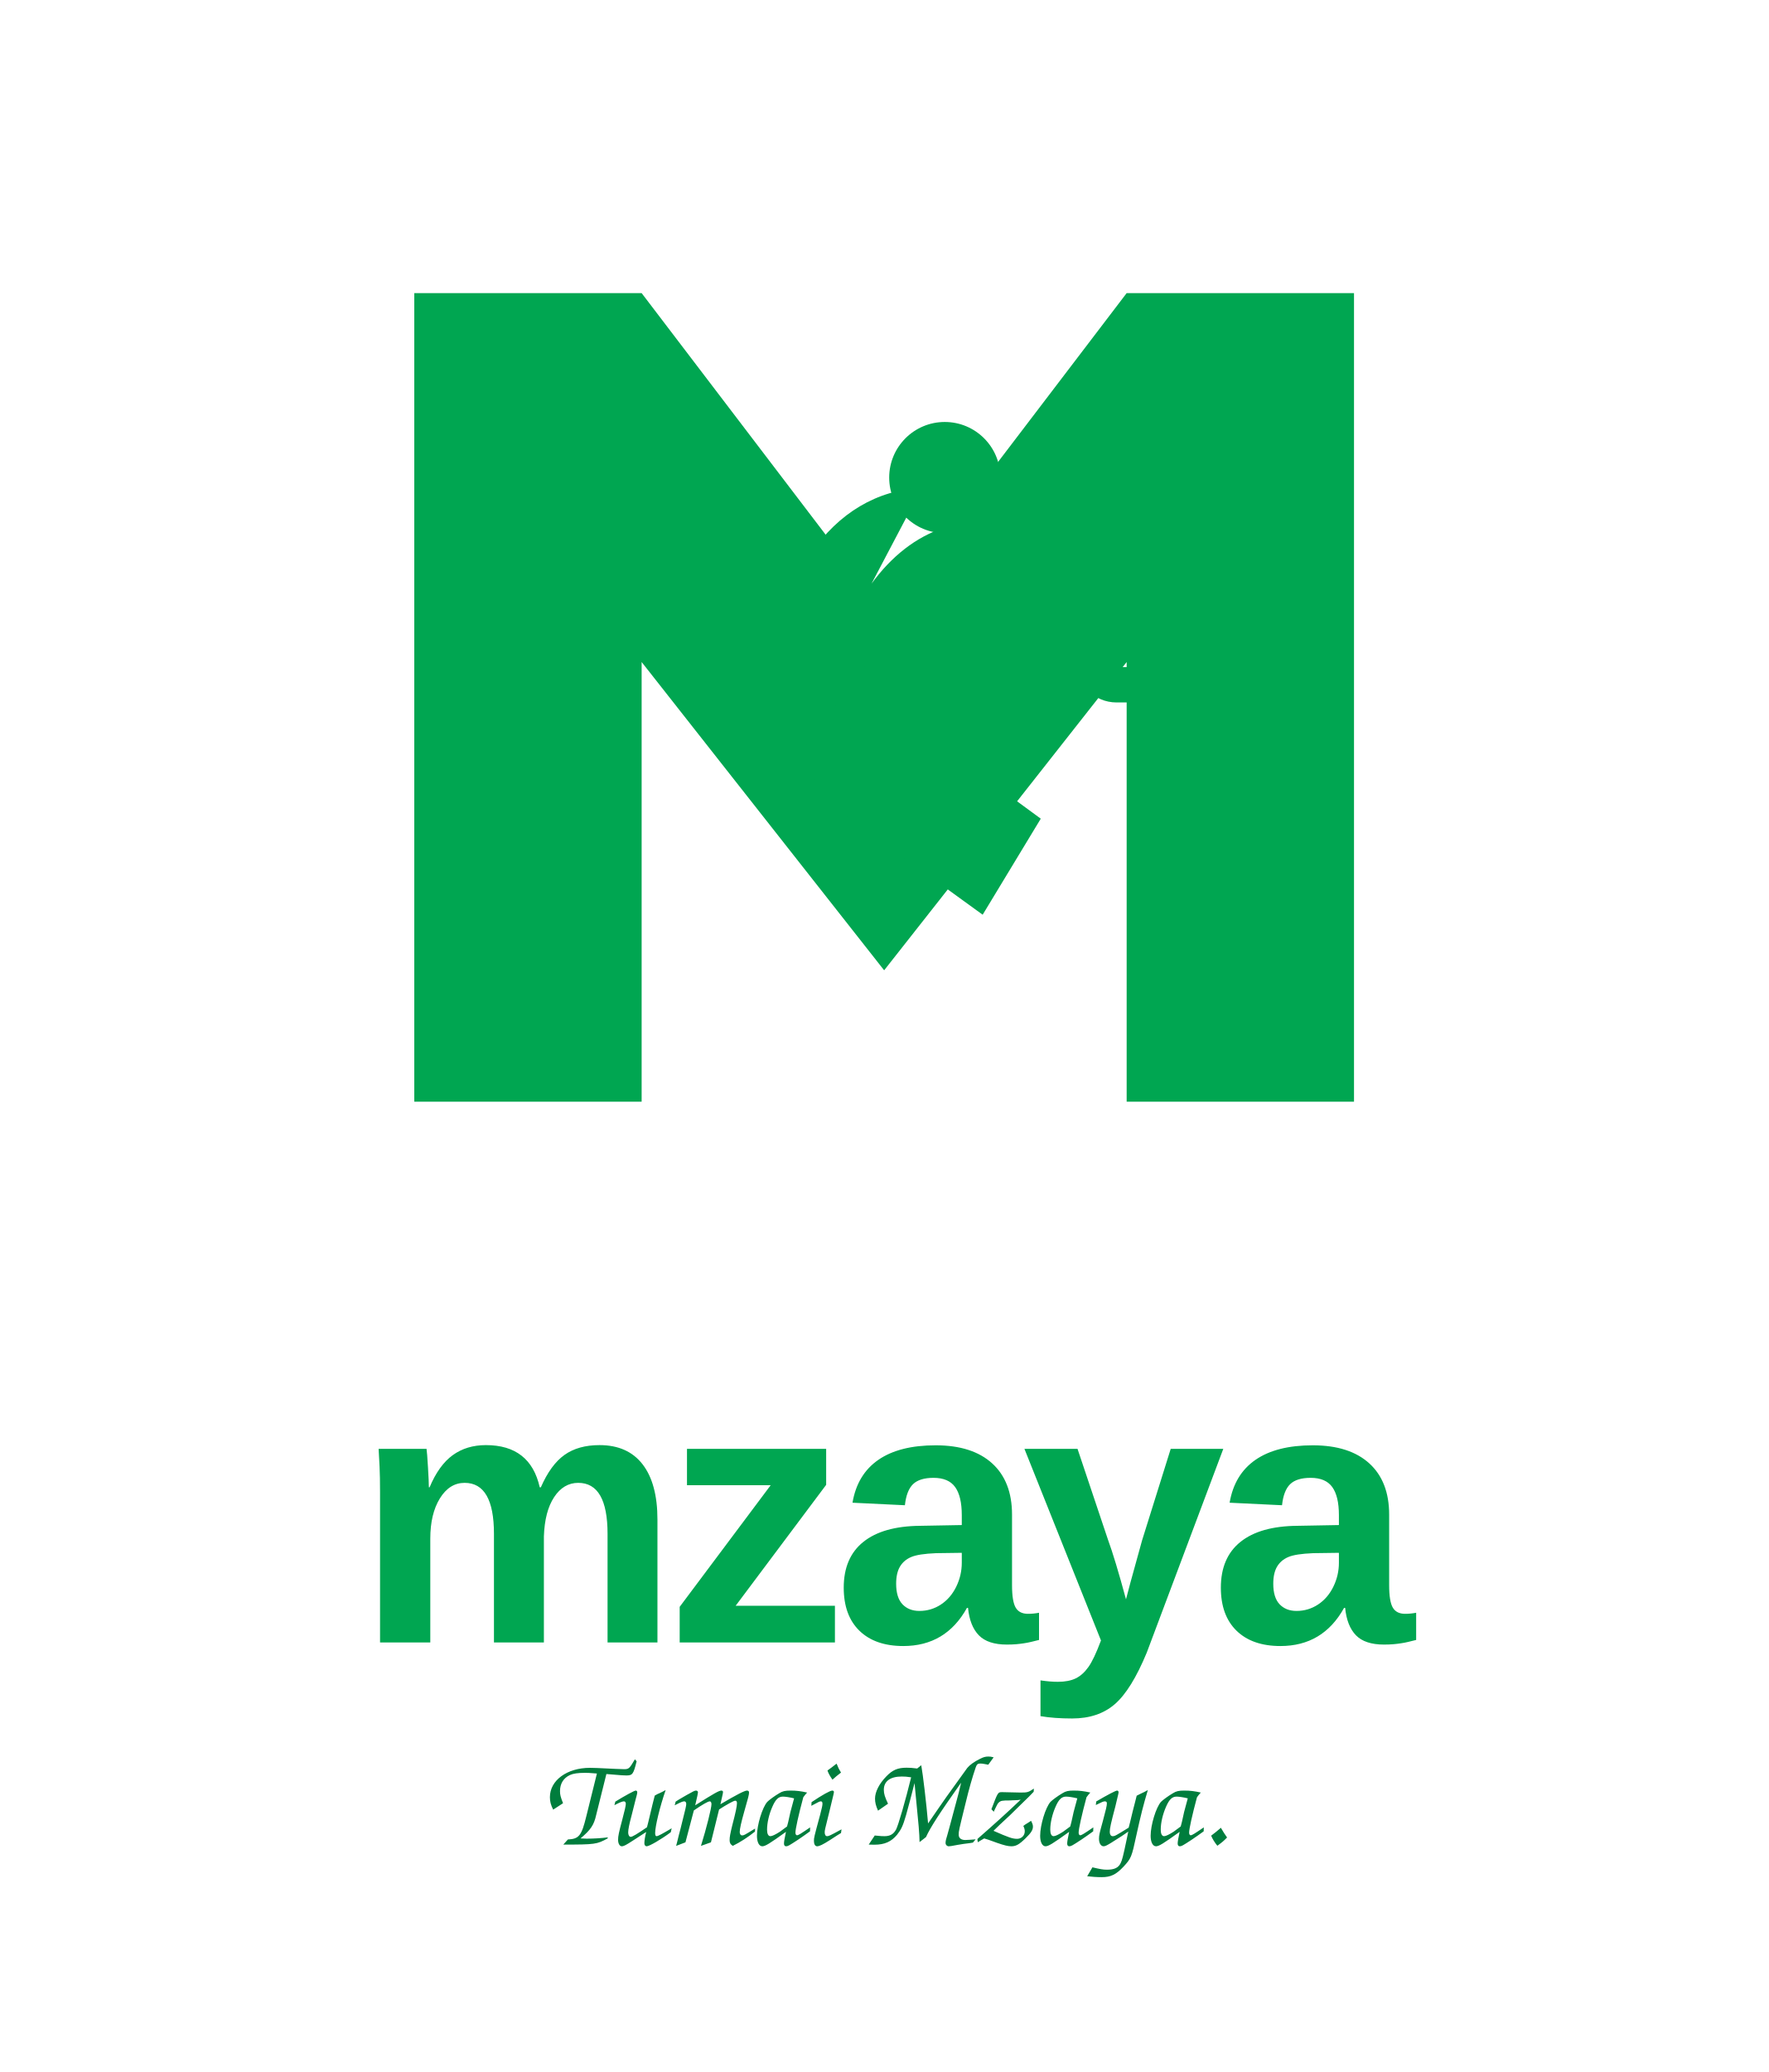
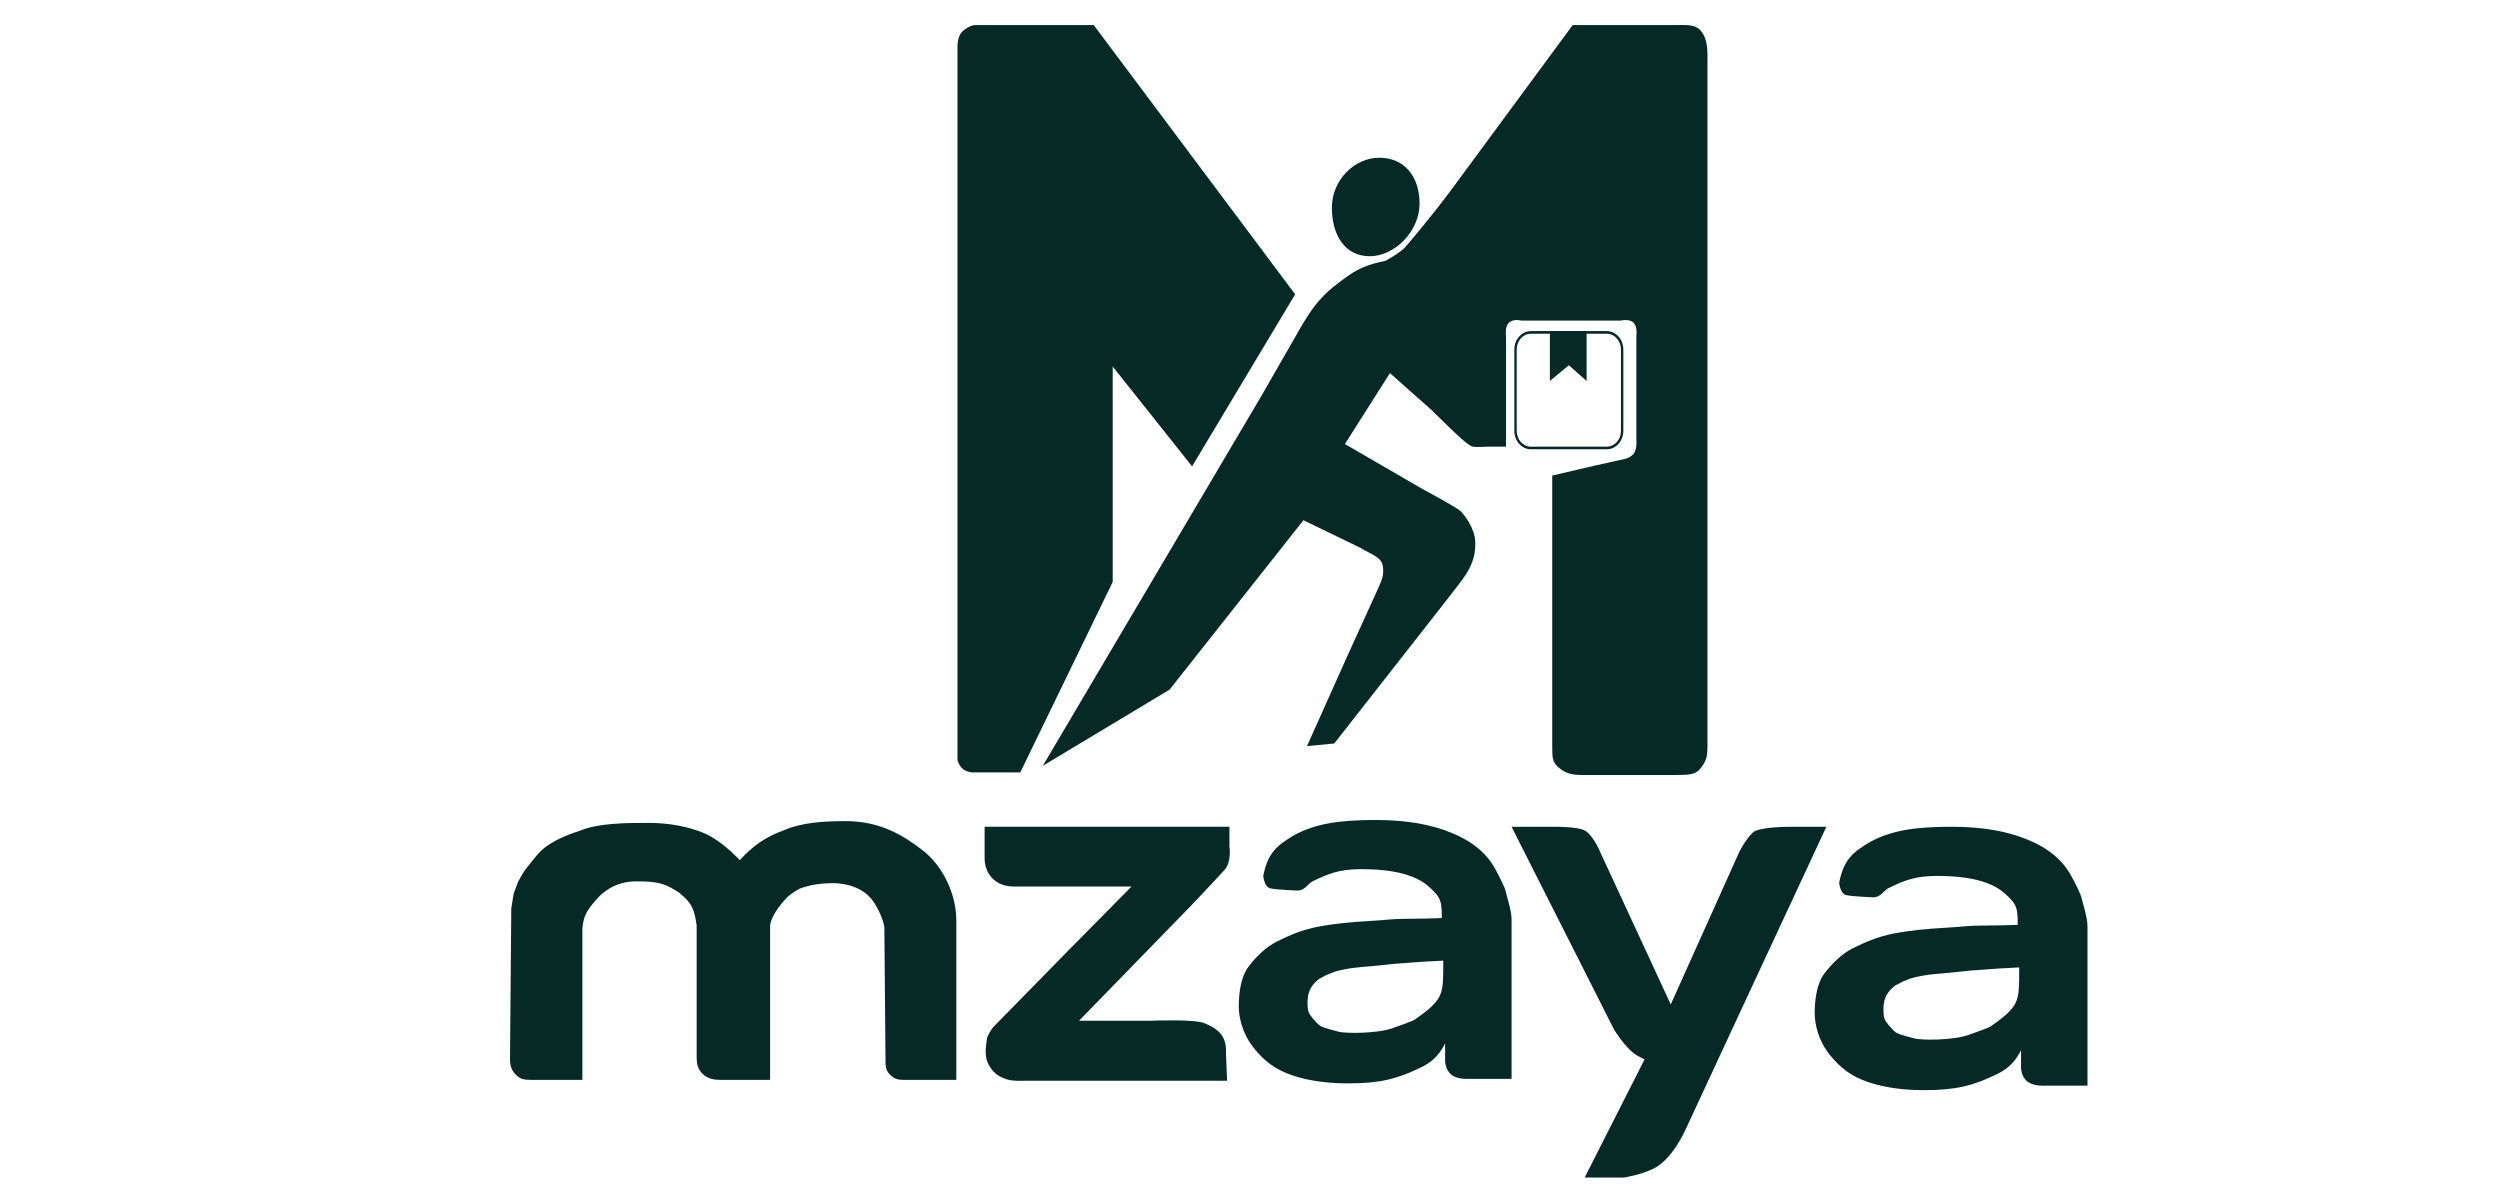
- <svg xmlns="http://www.w3.org/2000/svg" viewBox="0 0 700 820">
-   <g transform="translate(94,20)">
-     <path d="M70 416V96h90l96 126 96-126h90v320h-90V242l-96 122-96-122v174z" fill="#00A651" />
-     <circle cx="280" cy="169" r="22" fill="#00A651" />
-     <path d="M251 211c16-22 39-30 62-20l40 20-18 36-33-16-29 40 45 33-23 38-69-50 43-61-17 8-35 47-33-23 43-64c11-16 26-25 44-26z" fill="#00A651" />
-     <rect x="339" y="191" width="60" height="60" rx="9" fill="none" stroke="#00A651" stroke-width="14" />
-     <path d="M370 191v26l-11-8-11 8v-26" fill="#00A651" />
-   </g>
-   <text x="350" y="650" text-anchor="middle" font-family="Arial, Helvetica, sans-serif" font-size="145" font-weight="800" letter-spacing="-6" fill="#00A651">mzaya</text>
-   <text x="350" y="730" text-anchor="middle" font-family="Segoe Script, Comic Sans MS, cursive" font-size="52" font-style="italic" fill="#007D3D">Tumai Mzaya.</text>
+ <svg xmlns="http://www.w3.org/2000/svg" width="1000" height="480" viewBox="0 0 1000 480" fill="none">
+   <path d="M769.713 436.059C759.97 436.059 751.625 434.669 744.997 432C738.449 429.33 734.281 425.152 731.007 420.724C727.733 416.295 725.877 410.353 725.877 405.135C725.877 399.797 726.813 393.363 729.608 389.602C732.482 385.78 736.395 381.655 741.266 379.228C746.217 376.802 751.12 374.651 757.588 373.377C764.136 372.163 770.179 371.561 778.107 371.11C786.501 370.632 786.501 370.208 794.429 370.208C803.289 370.208 808.885 369.757 814.481 369.757L807.02 372.914C807.259 363.207 807.104 362.04 801.913 357.369C796.723 352.698 787.699 350.362 774.842 350.362C765.978 350.362 761.405 352.29 755.256 355.323C753.428 356.225 752.458 358.932 749.194 358.932C749.194 358.932 740.924 358.601 738.468 358.03C736.012 357.458 735.67 353.068 735.67 353.068C737.535 343.596 741.266 340.89 747.917 336.831C756.861 331.978 766.528 330.706 780.822 330.706C792.64 330.706 802.662 332.405 810.888 335.802C819.193 339.139 825.062 343.992 828.496 350.362C830.093 353.213 832.484 358.03 832.668 359.383C832.791 360.285 835 366.825 835 370.465V434.255H816.813C816.813 434.255 812.434 434.393 810.284 432C808.417 429.921 808.419 427.204 808.419 427.204V408.894L812.97 410.35C808.578 418.782 807.889 425.316 798.626 429.744C789.362 434.173 782.649 436.059 769.713 436.059ZM765.516 415.311C768.17 416.167 781.285 416.203 787.433 413.958C793.582 411.714 790.232 413.056 795.884 410.817C800.491 407.644 803.746 405.084 805.621 402.231C807.495 399.379 807.574 395.67 807.653 391.909C807.733 388.087 807.653 385.168 807.653 383.288L814.947 386.445C808.958 387.052 800.99 387.191 793.962 387.798C787.015 388.405 790.491 387.911 783.703 388.7C776.995 389.489 773.278 389.412 767.847 390.504C764.174 391.293 764.286 391.303 760.852 392.759C757.588 394.564 758.521 393.662 756.189 395.917C754.033 398.283 753.391 400.517 753.391 404.035C753.391 406.742 753.713 406.947 753.857 407.644C754.001 408.34 756.655 411.853 758.521 413.056C759.92 413.958 764.117 414.86 765.516 415.311Z" fill="#052A25" />
+   <path d="M633.876 471L662.455 414.62L664.216 425.896C664.216 425.896 657.391 424.228 653.595 421.386C649.76 418.515 645.667 411.914 645.667 411.914L630.744 382.371L604.629 330.727H620.019C620.019 330.727 631.677 330.376 634.475 332.532C637.739 335.046 640.044 340.742 640.044 340.742L644.681 350.757L653.954 370.786L672.5 410.844H664.216L682.222 370.786L691.225 350.757L695.727 340.742C695.727 340.742 698.043 335.998 701.161 332.983C703.493 330.727 715.385 330.727 715.385 330.727H730.54L697.897 400.864L674.114 452.056C674.114 452.056 668.998 463.696 661.523 467.392C656.067 470.089 649.565 471 649.565 471H633.876Z" fill="#052A25" />
+   <path d="M539.342 433.353C529.6 433.353 521.254 431.963 514.626 429.293C508.078 426.624 503.91 422.446 500.636 418.018C497.362 413.589 495.506 407.646 495.506 402.429C495.506 397.09 496.442 390.657 499.237 386.896C502.112 383.074 506.024 378.949 510.895 376.522C515.847 374.095 520.749 371.944 527.217 370.671C533.765 369.457 539.808 368.854 547.736 368.403C556.13 367.926 556.13 367.501 564.058 367.501C572.918 367.501 578.514 367.05 584.11 367.05L576.649 370.208C576.889 360.501 576.733 359.334 571.543 354.663C566.352 349.991 557.329 347.656 544.472 347.656C535.608 347.656 531.034 349.584 524.886 352.617C523.057 353.519 522.088 356.225 518.823 356.225C518.823 356.225 510.553 355.895 508.097 355.323C505.642 354.752 505.299 350.362 505.299 350.362C507.165 340.89 510.895 338.184 517.547 334.125C526.49 329.271 536.157 328 550.451 328C562.27 328 572.292 329.699 580.517 333.096C588.822 336.433 594.691 341.286 598.125 347.656C599.722 350.507 602.113 355.323 602.298 356.676C602.42 357.579 604.629 364.119 604.629 367.759V431.549H586.442C586.442 431.549 582.063 431.687 579.913 429.293C578.047 427.214 578.048 424.498 578.048 424.498V406.188L582.6 407.644C578.208 416.076 577.518 422.61 568.255 427.038C558.992 431.467 552.279 433.353 539.342 433.353ZM535.145 412.605C537.799 413.461 550.914 413.497 557.063 411.252C563.212 409.007 559.861 410.35 565.514 408.111C570.12 404.937 573.375 402.378 575.25 399.525C577.125 396.672 577.203 392.964 577.283 389.203C577.363 385.381 577.283 382.462 577.283 380.581L584.577 383.739C578.588 384.345 570.619 384.485 563.592 385.092C556.644 385.698 560.12 385.205 553.332 385.994C546.624 386.783 542.907 386.706 537.477 387.798C533.803 388.587 533.915 388.597 530.482 390.053C527.217 391.857 528.15 390.955 525.818 393.211C523.662 395.576 523.02 397.811 523.02 401.329C523.02 404.035 523.343 404.241 523.487 404.937C523.631 405.634 526.285 409.147 528.15 410.35C529.549 411.252 533.746 412.154 535.145 412.605Z" fill="#052A25" />
+   <path d="M402.705 431.738C399.052 430.5 397.076 429.028 395.244 425.424C393.396 421.788 394.778 416.403 394.778 415.501C394.778 414.599 396.643 411.442 397.576 410.54C398.508 409.638 427.654 379.869 427.654 379.869L452.603 354.611C452.603 354.611 408.768 354.624 405.503 354.611C402.239 354.598 399.136 353.718 396.643 351.003C394.463 348.629 393.845 345.59 393.845 343.335C393.845 341.08 393.845 330.706 393.845 330.706H491.776V338.599C491.776 338.599 492.708 344.688 489.91 347.846C487.112 351.003 476.736 361.94 476.736 361.94L461.697 377.389L431.618 408.285H460.531C460.531 408.285 477.319 407.608 481.516 409.187C483.548 409.951 486.264 411.257 488.045 413.246C489.944 415.366 490.377 418.136 490.377 419.56C490.377 422.321 490.843 432.298 490.843 432.298H450.039H409.234C409.234 432.298 405.121 432.557 402.705 431.738Z" fill="#052A25" />
+   <path d="M356.071 429.934C354.469 428.333 354.207 426.777 354.205 424.522C354.204 422.267 353.739 370.849 353.739 370.849C353.273 367.691 351.213 363.35 349.542 360.926C348.609 359.573 344.879 353.709 333.686 353.258C328.672 353.258 324.465 353.767 319.696 355.513C315.966 357.768 315.033 358.491 312.701 361.377C312.235 361.954 308.504 366.338 308.038 370.15V373.555V376.712L291.25 350.552C292.182 348.748 291.967 349.508 295.913 344.082C301.043 338.374 306.173 334.766 313.634 332.059C320.704 329.004 329.471 328.451 338.35 328.451C351.75 328.451 361.071 333.879 369.128 340.178C377.185 346.414 382.529 357.768 382.529 368.142V431.942C382.529 431.942 363.532 431.961 361.2 431.942C358.869 431.923 357.573 431.437 356.071 429.934ZM206.377 429.934C204.604 428.172 204.001 426.326 204 423.62C203.999 420.914 204.511 363.384 204.511 363.384L205.444 357.521L207.309 352.56L232.958 371.503V389.545V431.942C232.958 431.942 215.237 431.942 212.439 431.942C209.641 431.942 208.167 431.714 206.377 429.934ZM280.99 429.483C278.986 427.483 278.661 425.424 278.659 422.718C278.656 420.012 278.659 370.15 278.659 370.15C277.726 364.286 277.336 361.685 271.664 357.07C266.068 353.462 263.617 352.52 254.409 352.541C246.015 352.56 240.885 357.07 238.554 359.776C234.332 364.676 233.424 366.542 232.958 371.503L207.309 352.56C210.23 347.166 210.276 347.75 214.304 342.637C218.332 337.461 225.03 334.518 232.08 332.263C239.068 329.27 250.208 329.155 259.087 329.155C267.555 329.155 275.077 330.527 281.654 333.271C288.313 336.015 297.778 344.688 300.577 350.552C304.774 357.07 308.038 367.691 308.038 370.15V431.942C308.038 431.942 290.522 431.966 287.985 431.942C285.449 431.918 283.013 431.502 280.99 429.483Z" fill="#052A25" />
+   <path d="M567.822 81.479C567.822 92.504 557.864 102.492 547.918 102.492C537.973 102.492 532.753 94.08 532.753 83.055C532.753 72.03 541.764 63.092 551.71 63.092C561.655 63.092 567.822 70.454 567.822 81.479Z" fill="#052A25" />
+   <path d="M417.121 306.322L467.829 275.853L521.38 208.084L544.127 219.117C548.392 221.743 552.657 222.794 553.131 226.471C553.605 230.149 552.925 231.517 551.236 235.402L539.151 261.931L522.801 298.442L533.701 297.392L566.637 255.365L580.618 237.503C585.357 231.199 590.57 225.946 590.096 216.49C589.832 211.237 585.831 205.983 584.172 204.407C582.513 202.831 568.77 195.476 568.77 195.476L537.966 177.615L555.975 149.247L572.561 163.956L580.618 171.836C581.802 172.887 587.252 178.365 589.148 178.666C591.043 178.966 592.939 178.666 595.782 178.666H602.417V143.993L579.67 77.276C579.67 77.276 568.503 91.494 562.135 98.815C560.188 101.053 554.197 104.331 554.197 104.331C554.197 104.331 549.868 105.182 547.207 106.169C542.34 107.975 539.833 109.786 535.597 112.999C532.233 115.55 530.407 117.142 527.54 120.353C523.349 125.049 518.536 134.012 518.536 134.012L504.201 158.966L475.174 208.084L417.121 306.322Z" fill="#052A25" />
+   <path d="M642.699 178.666V179.717H612.369V178.666H642.699ZM648.386 172.362V139.791C648.386 136.309 645.84 133.487 642.699 133.487H612.369C609.228 133.487 606.682 136.309 606.682 139.791V172.362C606.682 175.843 609.228 178.666 612.369 178.666V179.717C608.705 179.717 605.734 176.424 605.734 172.362V139.791C605.734 135.856 608.522 132.643 612.027 132.446L612.369 132.436H642.699C646.363 132.436 649.333 135.729 649.333 139.791V172.362C649.333 176.424 646.363 179.717 642.699 179.717V178.666C645.84 178.666 648.386 175.843 648.386 172.362Z" fill="#052A25" />
+   <path d="M619.951 152.399V132.436H634.642V152.399L627.534 146.095L619.951 152.399Z" fill="#052A25" />
+   <path d="M518.062 117.727L437.499 10.033H410.249H390.109C388.687 10.033 386.507 11.084 384.896 12.659C383 14.514 383 17.913 383 18.963C383 73.843 383 159.491 383 159.491C383 159.491 383 247.38 383 303.696C383 304.221 383.237 305.272 384.422 306.848C385.843 308.739 388.687 308.949 388.687 308.949H396.269H408.117L445.081 232.775V146.62L476.833 186.546L518.062 117.727Z" fill="#052A25" />
+   <path d="M680.611 306.848C678.397 310 675.872 310 669.593 310H651.94H632.747C628.482 310 625.937 309.214 623.269 306.848C620.899 304.747 620.899 302.956 620.899 298.443V190.223L637.723 186.283L648.386 183.919C648.386 183.919 652.144 183.504 653.599 181.292C654.907 179.303 654.546 176.039 654.546 176.039V156.339V134.538C654.546 134.538 655.105 131.093 653.599 129.284C651.967 127.324 648.386 128.234 648.386 128.234H628.482H608.578C608.578 128.234 604.997 127.324 603.365 129.284C601.858 131.093 602.417 134.538 602.417 134.538V144.519L549.814 118.252L559.766 104.068L629.074 10.033H655.85H669.237C674.569 10.033 678.241 9.507 680.611 12.659C683.375 16.337 682.98 21.065 682.98 26.318V160.542V298.443C682.98 302.956 682.456 304.221 680.611 306.848Z" fill="#052A25" />
</svg>
